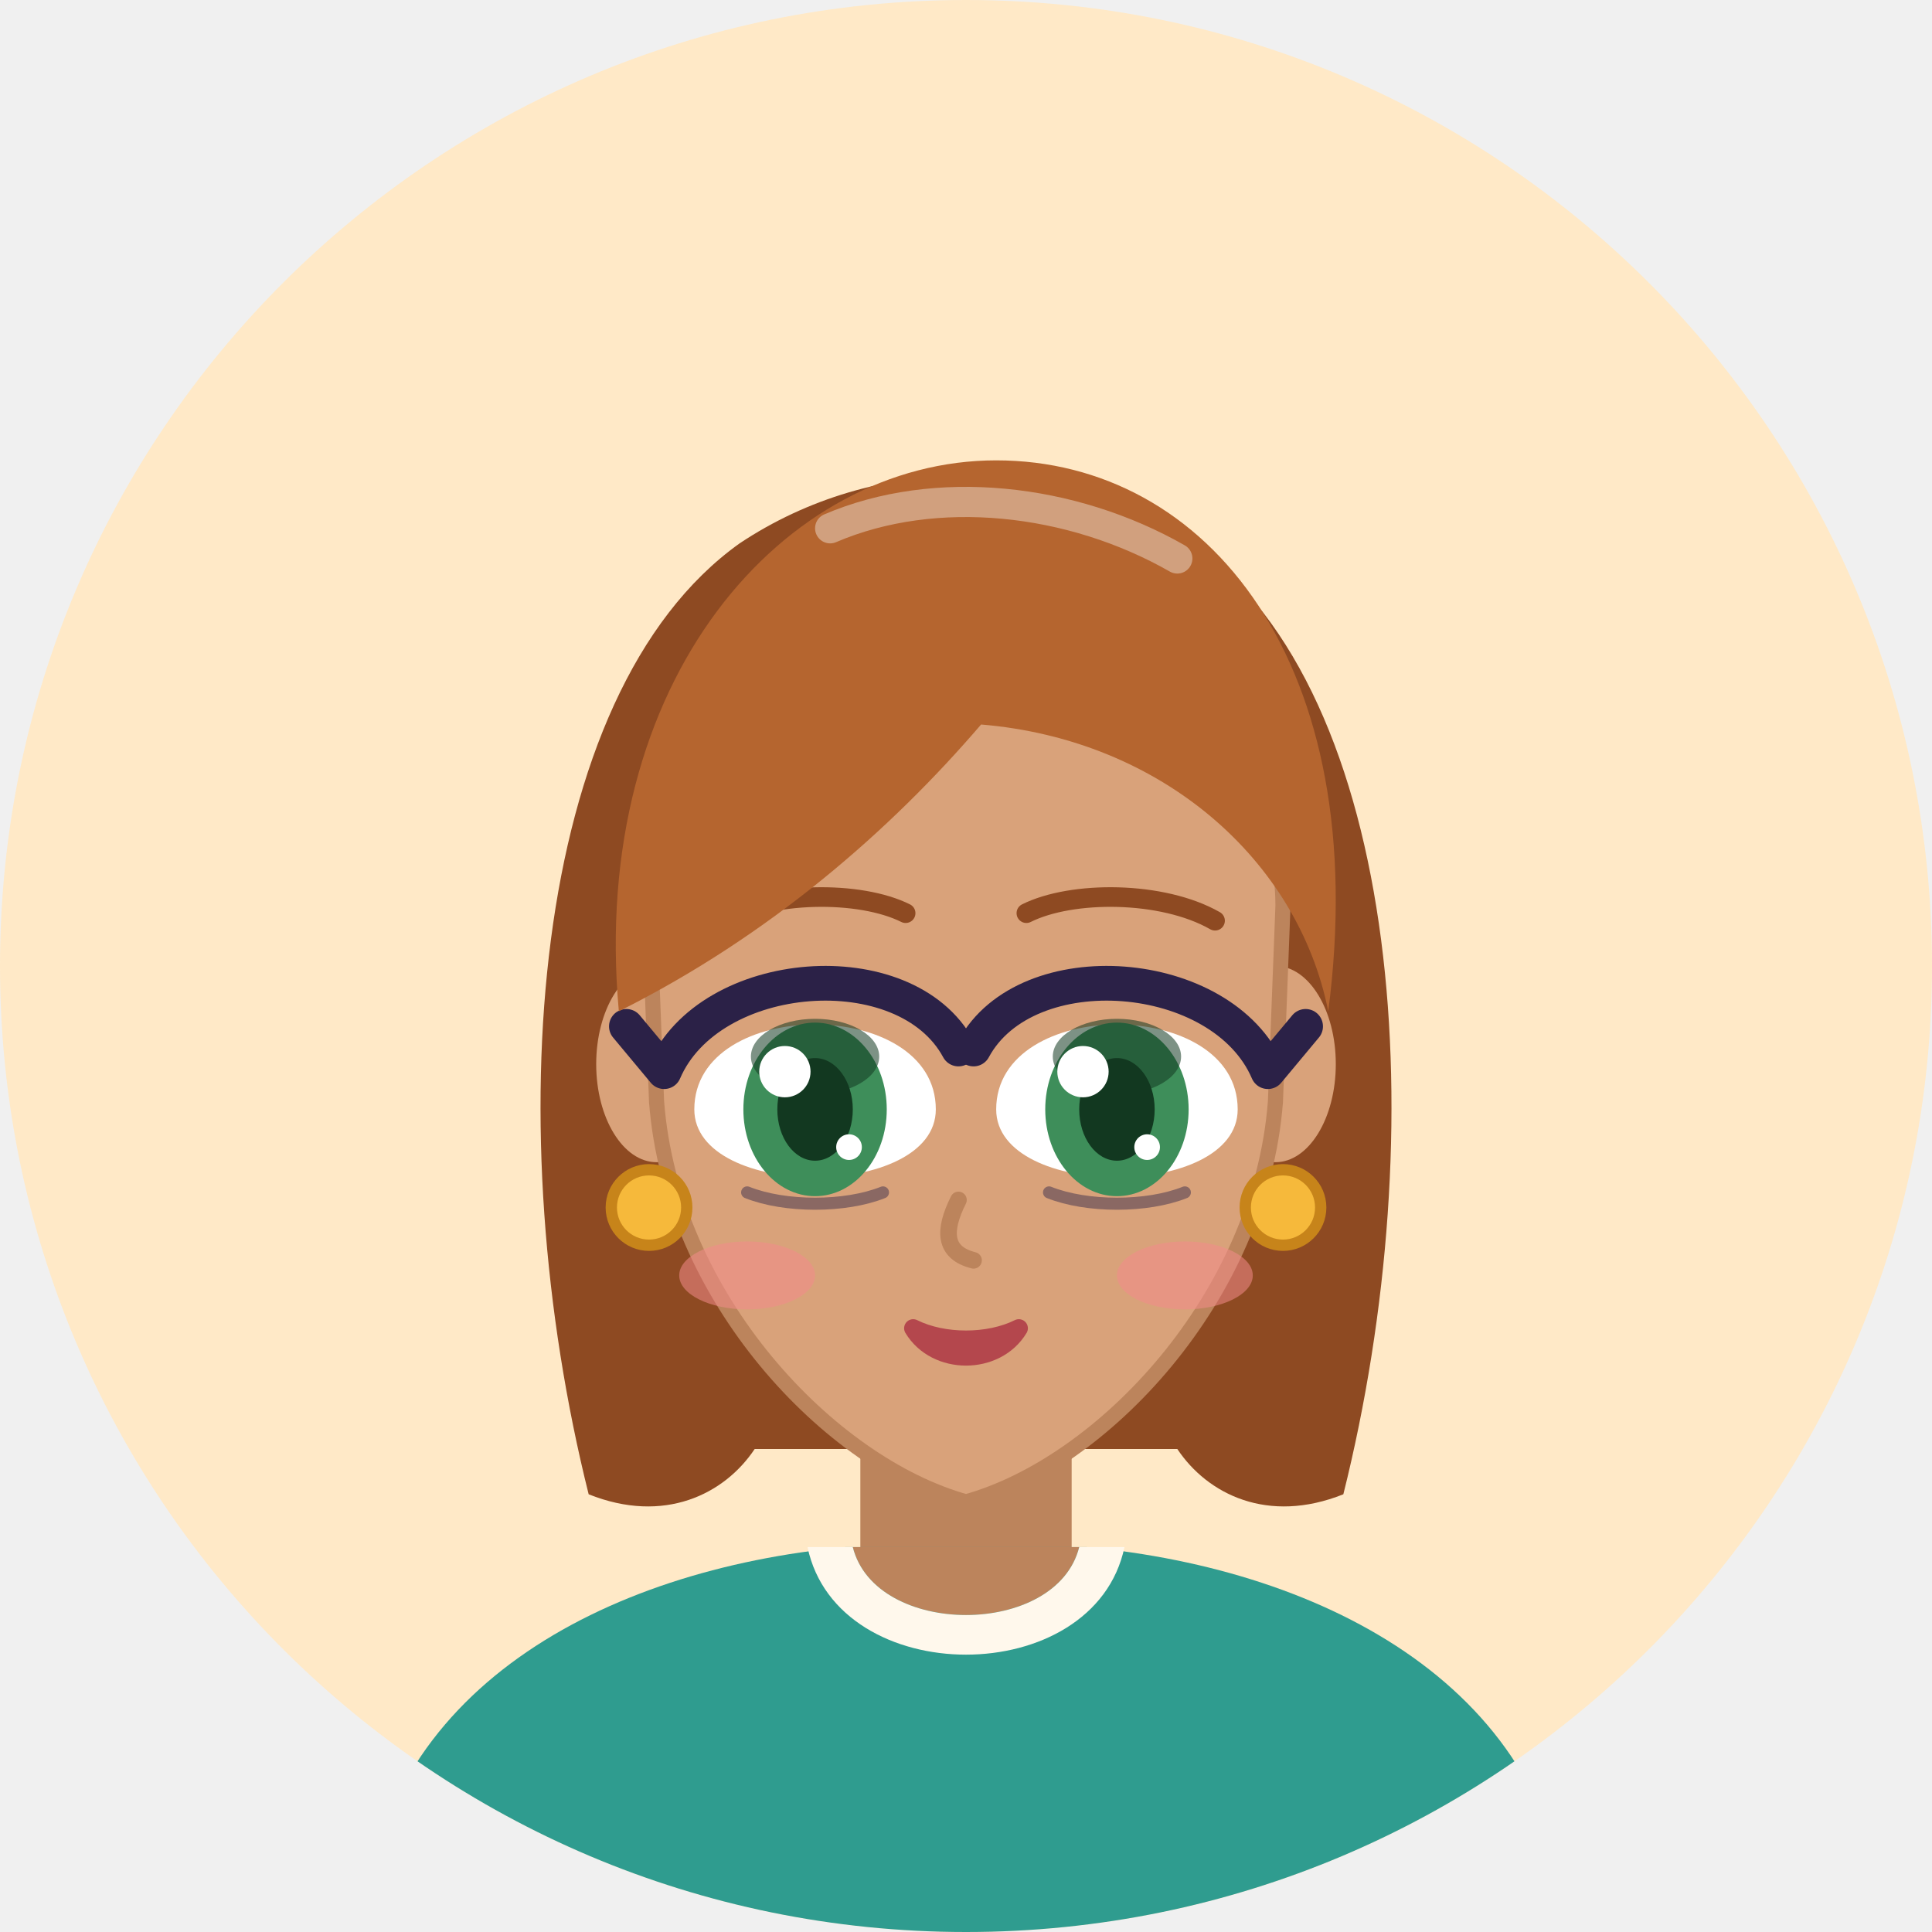
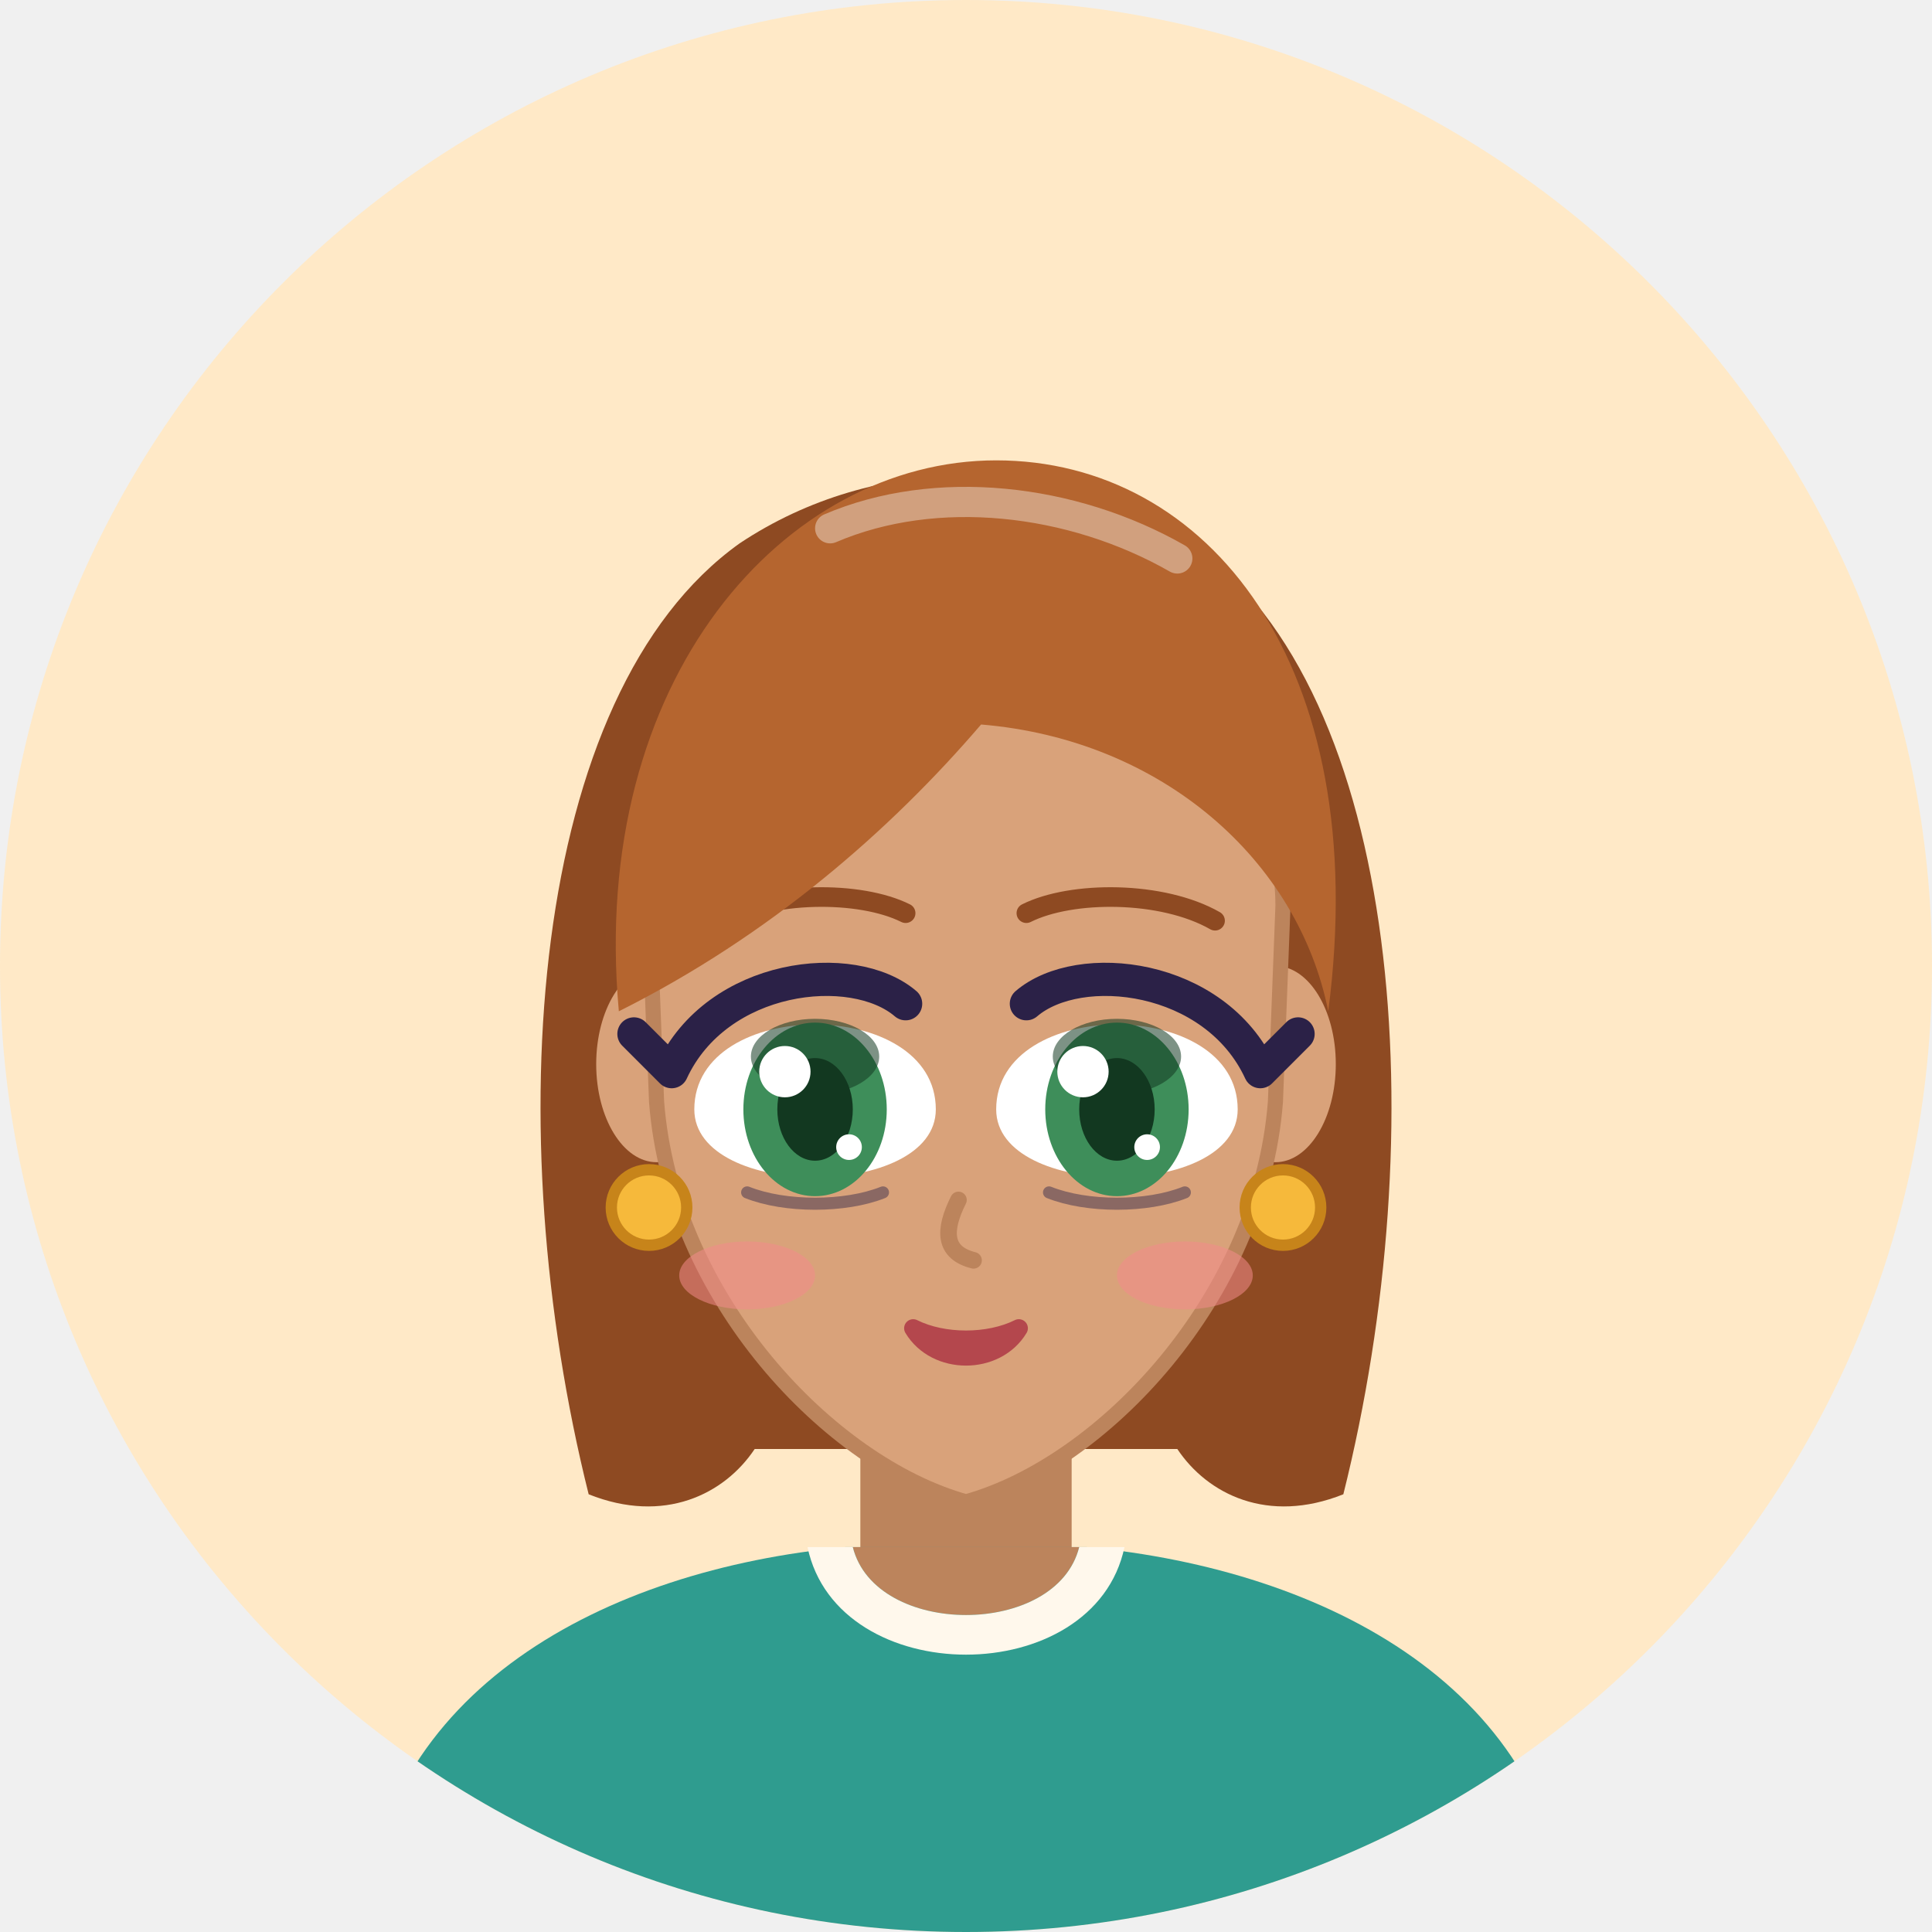
<svg xmlns="http://www.w3.org/2000/svg" width="256" height="256" viewBox="0 0 256 256">
  <defs>
    <clipPath id="c">
      <circle cx="128" cy="128" r="128" />
    </clipPath>
  </defs>
  <g clip-path="url(#c)">
    <circle cx="128" cy="128" r="128" fill="#FFE9C7" />
    <path d="M78 198 C66 150 70 92 98 72 C116 60 140 60 158 72 C186 92 190 150 178 198 C168 202 160 198 156 192 L100 192 C96 198 88 202 78 198 Z" fill="#8E4A22" />
    <rect x="114" y="178" width="28" height="42" fill="#BC845C" />
    <path d="M48 256 C50 224 80 208 112 205 L144 205 C176 208 206 224 208 256 Z" fill="#2F9C8F" />
    <path d="M113 205 C116 217 140 217 143 205 Z" fill="#BC845C" />
    <path d="M107 205 C111 224 145 224 149 205 L143 205 C140 217 116 217 113 205 Z" fill="#FFF8EC" />
    <ellipse cx="87" cy="141" rx="8" ry="13" fill="#D9A27A" />
    <ellipse cx="169" cy="141" rx="8" ry="13" fill="#D9A27A" />
    <path d="M86 120 C86 78 170 78 170 120 L169 146 C167 172 146 194 128 199 C110 194 89 172 87 146 Z" fill="#D9A27A" stroke="#BC845C" stroke-width="2" />
    <g>
      <path d="M95 122 C102 118 114 118 120 121" fill="none" stroke="#8E4A22" stroke-width="2.6" stroke-linecap="round" />
      <path d="M92 147 C92 132 124 132 124 147 C124 159 92 159 92 147 Z" fill="#FFFFFF" />
      <ellipse cx="108" cy="147" rx="9.5" ry="11.5" fill="#3E8E5A" />
      <ellipse cx="108" cy="140" rx="8.5" ry="5" fill="#123820" opacity="0.55" />
      <ellipse cx="108" cy="147" rx="5" ry="6.8" fill="#123820" />
      <circle cx="104" cy="142" r="3.4" fill="#FFFFFF" />
      <circle cx="112.5" cy="152" r="1.7" fill="#FFFFFF" />
-       <path d="M83 136 L88 142 C94 128 120 126 127 139" fill="none" stroke="#2B2147" stroke-width="4.6" stroke-linecap="round" stroke-linejoin="round" />
+       <path d="M84 137 L89 142 C95 129 113 127 120 133" fill="none" stroke="#2B2147" stroke-width="4.4" stroke-linecap="round" stroke-linejoin="round" />
      <path d="M99 158 C104 160 112 160 117 158" fill="none" stroke="#2B2147" stroke-width="1.6" stroke-linecap="round" opacity="0.45" />
      <ellipse cx="99" cy="169" rx="9" ry="4.5" fill="#F28B8B" opacity="0.55" />
    </g>
    <g transform="translate(256 0) scale(-1 1)">
      <path d="M95 122 C102 118 114 118 120 121" fill="none" stroke="#8E4A22" stroke-width="2.6" stroke-linecap="round" />
      <path d="M92 147 C92 132 124 132 124 147 C124 159 92 159 92 147 Z" fill="#FFFFFF" />
      <ellipse cx="108" cy="147" rx="9.5" ry="11.5" fill="#3E8E5A" />
      <ellipse cx="108" cy="140" rx="8.5" ry="5" fill="#123820" opacity="0.55" />
      <ellipse cx="108" cy="147" rx="5" ry="6.8" fill="#123820" />
      <circle cx="112.5" cy="142" r="3.4" fill="#FFFFFF" />
      <circle cx="104" cy="152" r="1.7" fill="#FFFFFF" />
-       <path d="M83 136 L88 142 C94 128 120 126 127 139" fill="none" stroke="#2B2147" stroke-width="4.6" stroke-linecap="round" stroke-linejoin="round" />
+       <path d="M84 137 L89 142 C95 129 113 127 120 133" fill="none" stroke="#2B2147" stroke-width="4.4" stroke-linecap="round" stroke-linejoin="round" />
      <path d="M99 158 C104 160 112 160 117 158" fill="none" stroke="#2B2147" stroke-width="1.6" stroke-linecap="round" opacity="0.45" />
      <ellipse cx="99" cy="169" rx="9" ry="4.5" fill="#F28B8B" opacity="0.55" />
    </g>
    <path d="M127 159 C125 163 125 166 129 167" fill="none" stroke="#BC845C" stroke-width="2.2" stroke-linecap="round" />
    <path d="M121 176 C124 181 132 181 135 176 C131 178 125 178 121 176 Z" fill="#E86F6F" stroke="#B4474D" stroke-width="2.4" stroke-linecap="round" stroke-linejoin="round" />
    <path d="M82 134 C78 90 104 61 132 61 C160 61 182 88 176 134 C172 114 154 98 130 96 C118 110 102 124 82 134 Z" fill="#B5652F" />
    <path d="M110 70 C124 64 142 66 156 74" fill="none" stroke="#FFFFFF" stroke-opacity="0.38" stroke-width="4" stroke-linecap="round" />
    <g fill="#F6B93B" stroke="#C7841A" stroke-width="1.5">
      <circle cx="86" cy="160" r="5" />
      <circle cx="170" cy="160" r="5" />
    </g>
  </g>
</svg>
